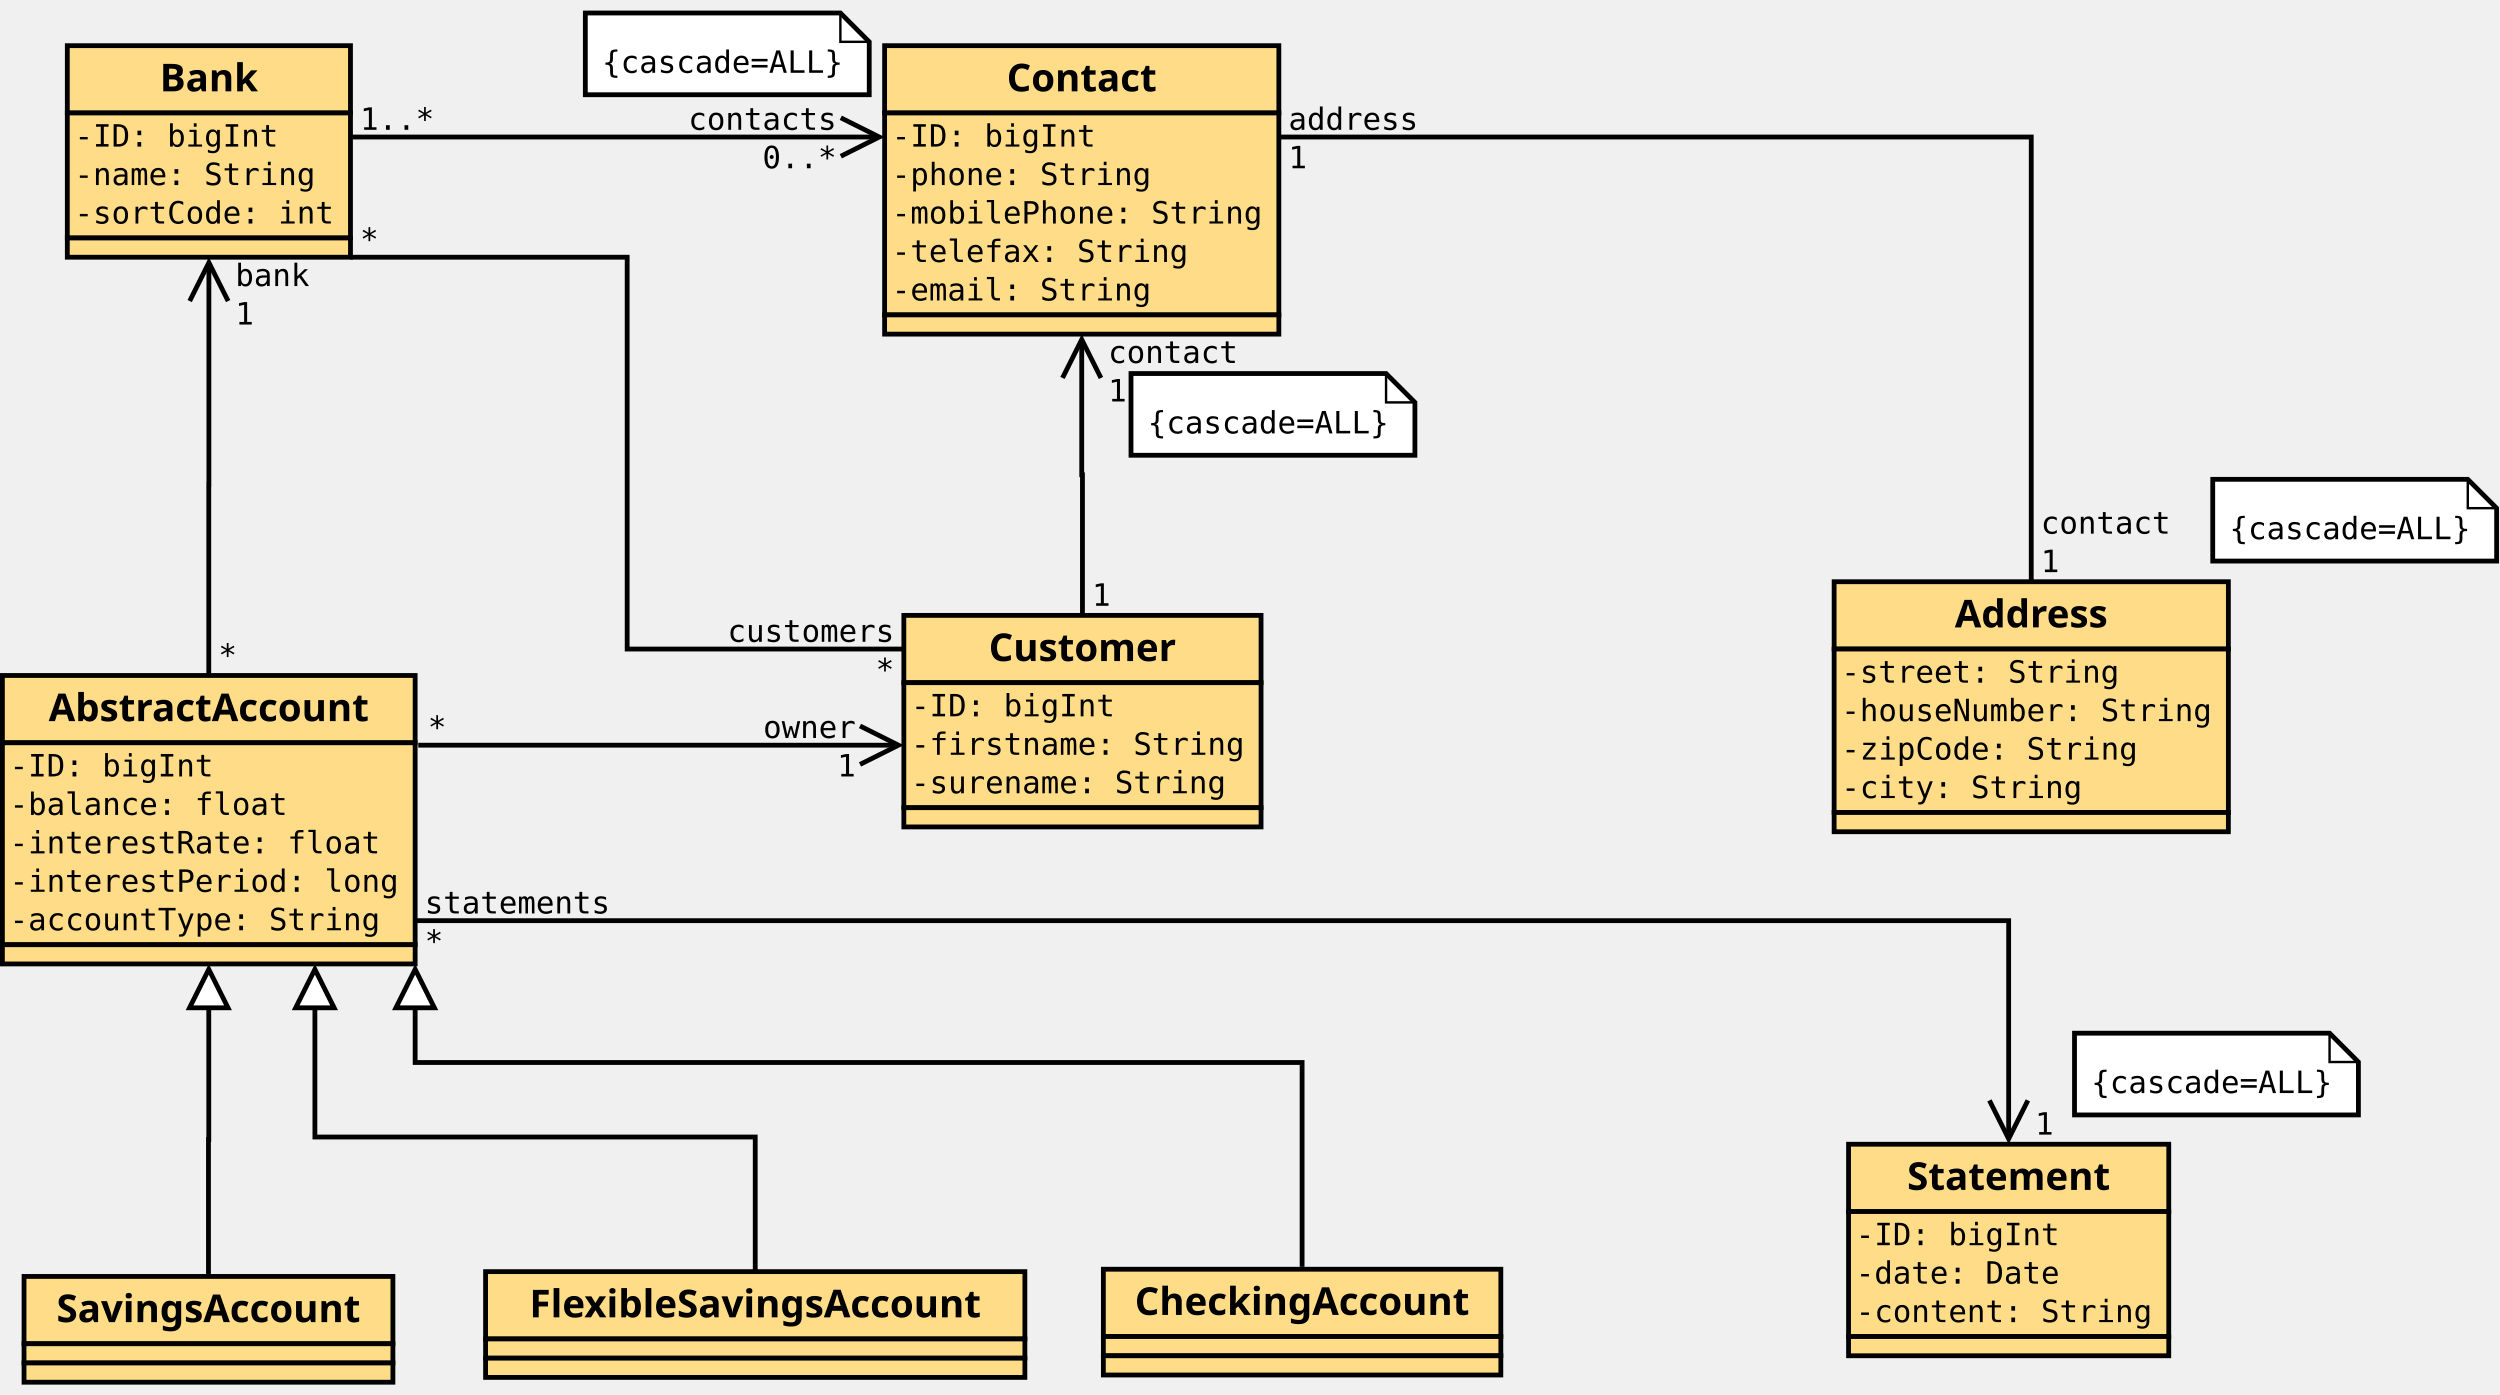
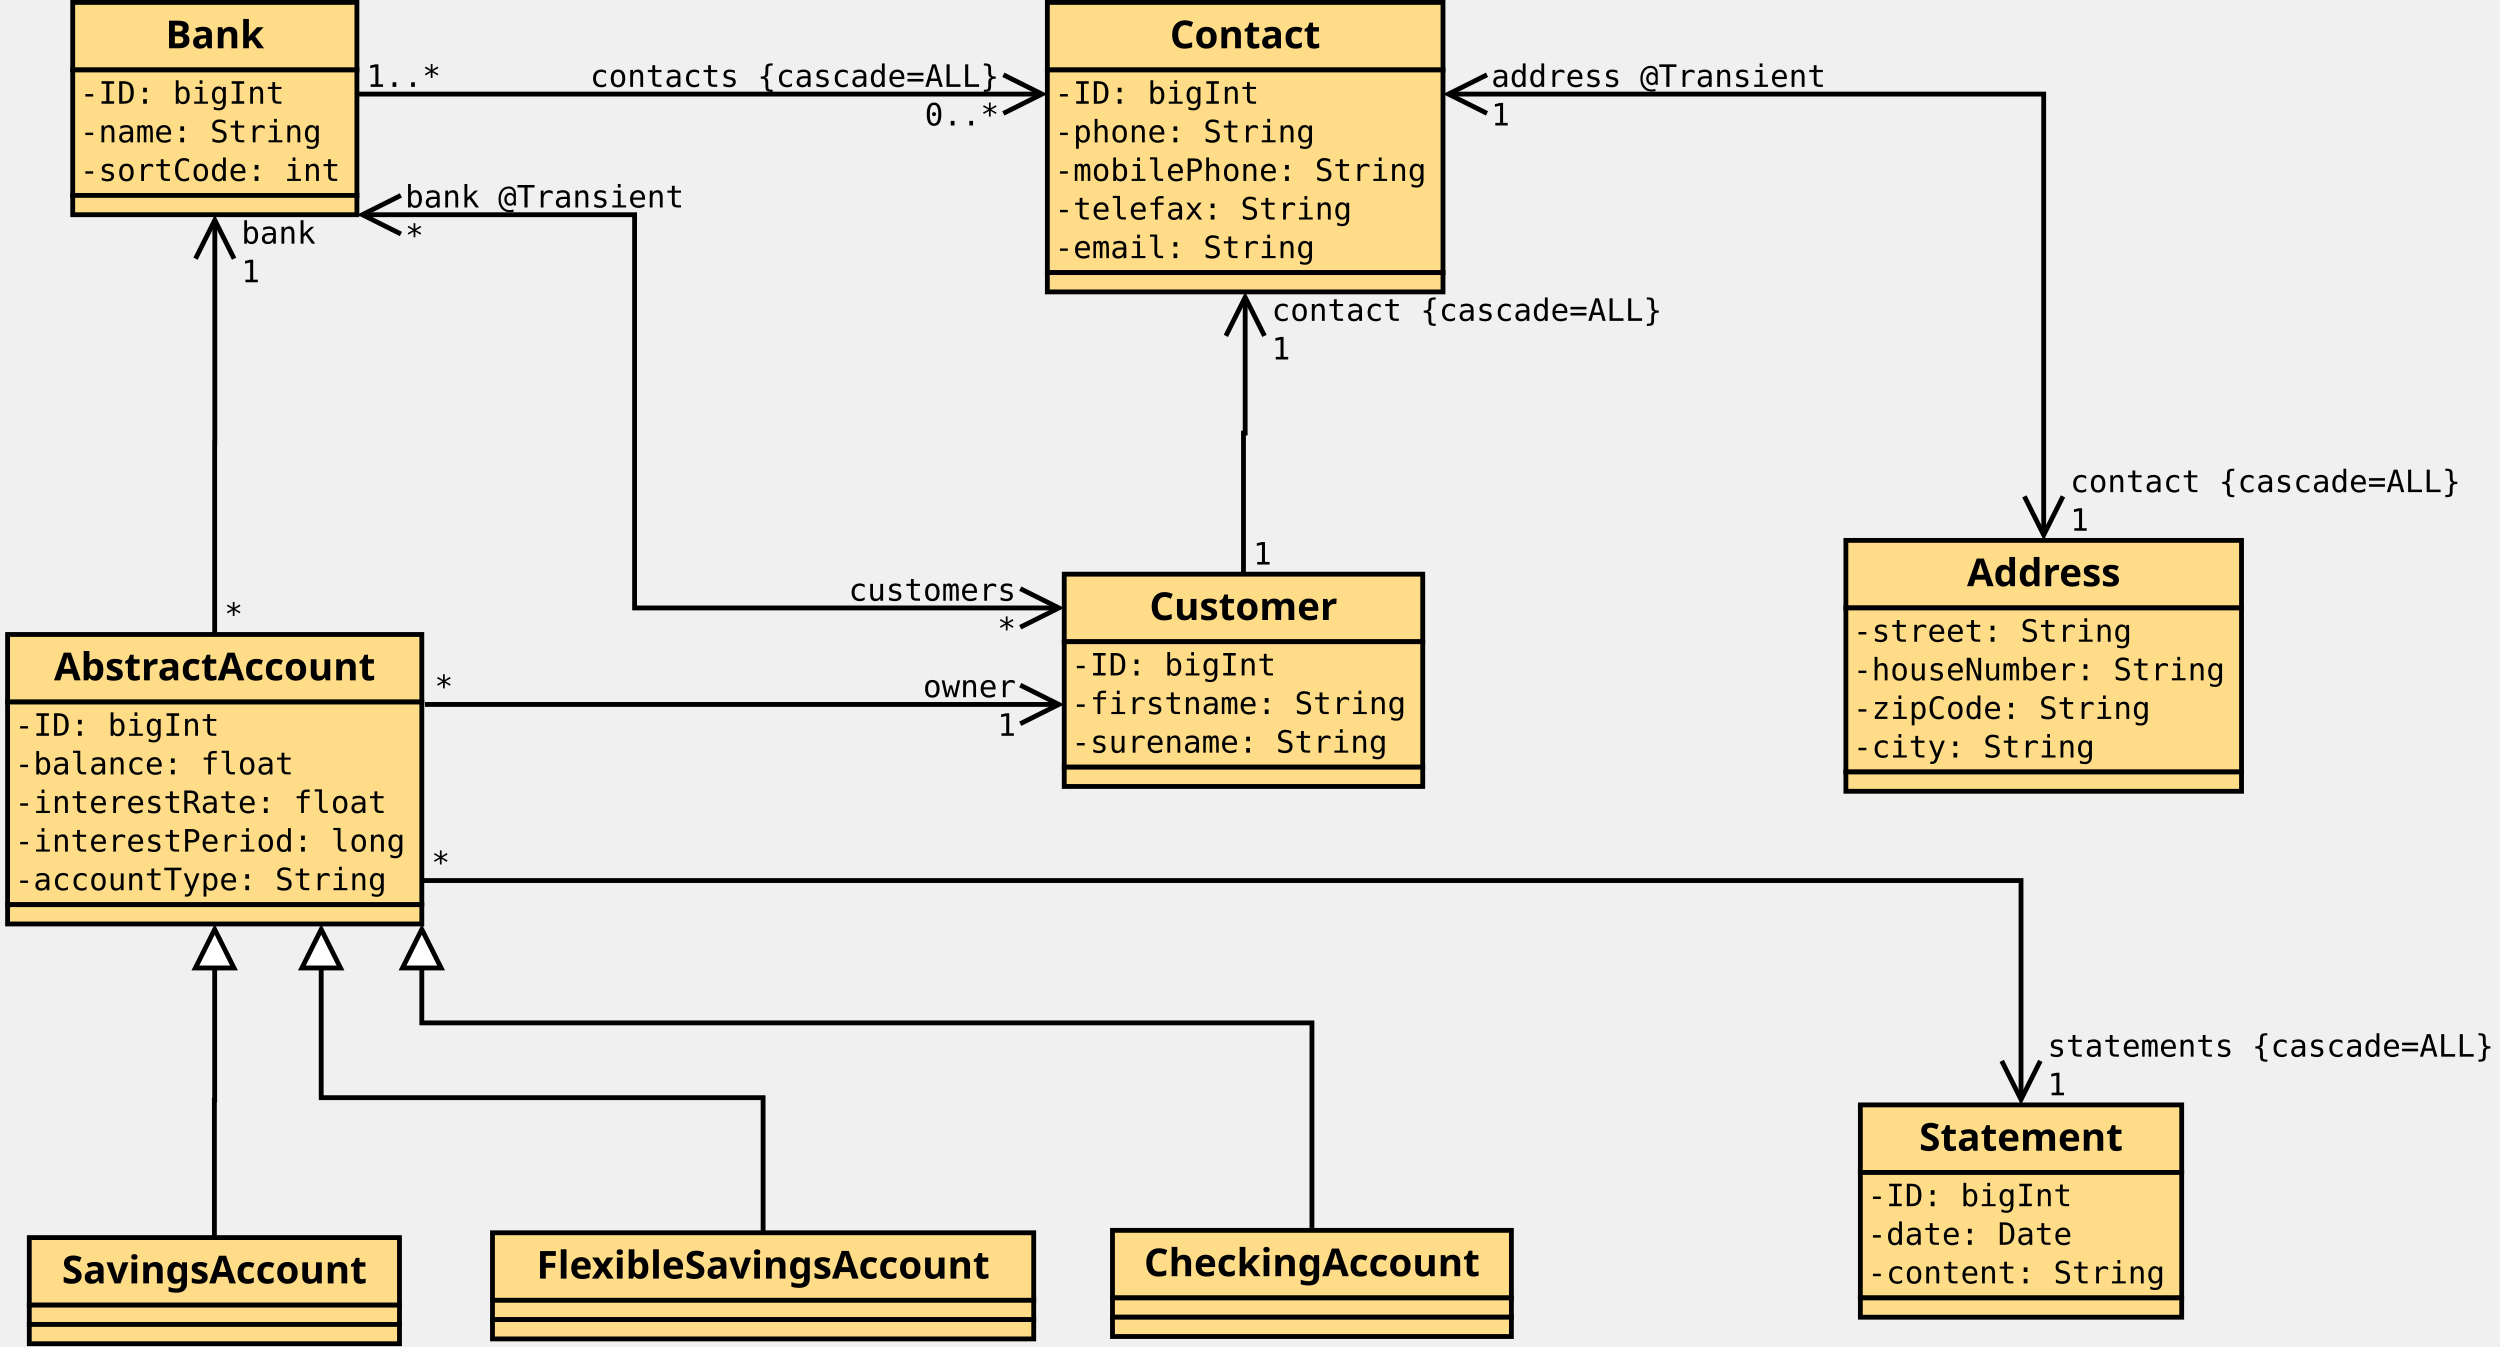
- <svg xmlns="http://www.w3.org/2000/svg" width="52cm" height="29cm" viewBox="151 99 1040 572">
+ <svg xmlns="http://www.w3.org/2000/svg" width="52cm" height="28cm" viewBox="151 113 1032 558">
  <g>
    <rect style="fill: #ffdd88" x="179" y="114" width="117.8" height="28" />
    <rect style="fill: none; fill-opacity:0; stroke-width: 2; stroke: #000000" x="179" y="114" width="117.8" height="28" />
    <text font-size="16" style="fill: #000000;text-anchor:middle;font-family:sans-serif;font-style:normal;font-weight:700" x="237.9" y="133">Bank</text>
    <rect style="fill: #ffdd88" x="179" y="142" width="117.8" height="52" />
    <rect style="fill: none; fill-opacity:0; stroke-width: 2; stroke: #000000" x="179" y="142" width="117.8" height="52" />
    <text font-size="12.8" style="fill: #000000;text-anchor:start;font-family:monospace;font-style:normal;font-weight:normal" x="182" y="156">-ID: bigInt</text>
    <text font-size="12.8" style="fill: #000000;text-anchor:start;font-family:monospace;font-style:normal;font-weight:normal" x="182" y="172">-name: String</text>
    <text font-size="12.8" style="fill: #000000;text-anchor:start;font-family:monospace;font-style:normal;font-weight:normal" x="182" y="188">-sortCode: int</text>
    <rect style="fill: #ffdd88" x="179" y="194" width="117.8" height="8" />
    <rect style="fill: none; fill-opacity:0; stroke-width: 2; stroke: #000000" x="179" y="194" width="117.8" height="8" />
  </g>
  <g>
-     <rect style="fill: #ffdd88" x="519" y="114" width="164" height="28" />
-     <rect style="fill: none; fill-opacity:0; stroke-width: 2; stroke: #000000" x="519" y="114" width="164" height="28" />
-     <text font-size="16" style="fill: #000000;text-anchor:middle;font-family:sans-serif;font-style:normal;font-weight:700" x="601" y="133">Contact</text>
-     <rect style="fill: #ffdd88" x="519" y="142" width="164" height="84" />
-     <rect style="fill: none; fill-opacity:0; stroke-width: 2; stroke: #000000" x="519" y="142" width="164" height="84" />
-     <text font-size="12.8" style="fill: #000000;text-anchor:start;font-family:monospace;font-style:normal;font-weight:normal" x="522" y="156">-ID: bigInt</text>
-     <text font-size="12.8" style="fill: #000000;text-anchor:start;font-family:monospace;font-style:normal;font-weight:normal" x="522" y="172">-phone: String</text>
-     <text font-size="12.8" style="fill: #000000;text-anchor:start;font-family:monospace;font-style:normal;font-weight:normal" x="522" y="188">-mobilePhone: String</text>
-     <text font-size="12.8" style="fill: #000000;text-anchor:start;font-family:monospace;font-style:normal;font-weight:normal" x="522" y="204">-telefax: String</text>
-     <text font-size="12.8" style="fill: #000000;text-anchor:start;font-family:monospace;font-style:normal;font-weight:normal" x="522" y="220">-email: String</text>
-     <rect style="fill: #ffdd88" x="519" y="226" width="164" height="8" />
-     <rect style="fill: none; fill-opacity:0; stroke-width: 2; stroke: #000000" x="519" y="226" width="164" height="8" />
+     <rect style="fill: #ffdd88" x="583" y="114" width="164" height="28" />
+     <rect style="fill: none; fill-opacity:0; stroke-width: 2; stroke: #000000" x="583" y="114" width="164" height="28" />
+     <text font-size="16" style="fill: #000000;text-anchor:middle;font-family:sans-serif;font-style:normal;font-weight:700" x="665" y="133">Contact</text>
+     <rect style="fill: #ffdd88" x="583" y="142" width="164" height="84" />
+     <rect style="fill: none; fill-opacity:0; stroke-width: 2; stroke: #000000" x="583" y="142" width="164" height="84" />
+     <text font-size="12.8" style="fill: #000000;text-anchor:start;font-family:monospace;font-style:normal;font-weight:normal" x="586" y="156">-ID: bigInt</text>
+     <text font-size="12.8" style="fill: #000000;text-anchor:start;font-family:monospace;font-style:normal;font-weight:normal" x="586" y="172">-phone: String</text>
+     <text font-size="12.8" style="fill: #000000;text-anchor:start;font-family:monospace;font-style:normal;font-weight:normal" x="586" y="188">-mobilePhone: String</text>
+     <text font-size="12.8" style="fill: #000000;text-anchor:start;font-family:monospace;font-style:normal;font-weight:normal" x="586" y="204">-telefax: String</text>
+     <text font-size="12.8" style="fill: #000000;text-anchor:start;font-family:monospace;font-style:normal;font-weight:normal" x="586" y="220">-email: String</text>
+     <rect style="fill: #ffdd88" x="583" y="226" width="164" height="8" />
+     <rect style="fill: none; fill-opacity:0; stroke-width: 2; stroke: #000000" x="583" y="226" width="164" height="8" />
  </g>
  <g>
    <rect style="fill: #ffdd88" x="152" y="376" width="171.7" height="28" />
    <rect style="fill: none; fill-opacity:0; stroke-width: 2; stroke: #000000" x="152" y="376" width="171.7" height="28" />
    <text font-size="16" style="fill: #000000;text-anchor:middle;font-family:sans-serif;font-style:normal;font-weight:700" x="237.85" y="395">AbstractAccount</text>
    <rect style="fill: #ffdd88" x="152" y="404" width="171.7" height="84" />
    <rect style="fill: none; fill-opacity:0; stroke-width: 2; stroke: #000000" x="152" y="404" width="171.7" height="84" />
    <text font-size="12.8" style="fill: #000000;text-anchor:start;font-family:monospace;font-style:normal;font-weight:normal" x="155" y="418">-ID: bigInt</text>
    <text font-size="12.8" style="fill: #000000;text-anchor:start;font-family:monospace;font-style:normal;font-weight:normal" x="155" y="434">-balance: float</text>
    <text font-size="12.8" style="fill: #000000;text-anchor:start;font-family:monospace;font-style:normal;font-weight:normal" x="155" y="450">-interestRate: float</text>
    <text font-size="12.8" style="fill: #000000;text-anchor:start;font-family:monospace;font-style:normal;font-weight:normal" x="155" y="466">-interestPeriod: long</text>
    <text font-size="12.8" style="fill: #000000;text-anchor:start;font-family:monospace;font-style:normal;font-weight:normal" x="155" y="482">-accountType: String</text>
    <rect style="fill: #ffdd88" x="152" y="488" width="171.7" height="8" />
    <rect style="fill: none; fill-opacity:0; stroke-width: 2; stroke: #000000" x="152" y="488" width="171.7" height="8" />
  </g>
  <g>
-     <rect style="fill: #ffdd88" x="527" y="351" width="148.6" height="28" />
-     <rect style="fill: none; fill-opacity:0; stroke-width: 2; stroke: #000000" x="527" y="351" width="148.6" height="28" />
-     <text font-size="16" style="fill: #000000;text-anchor:middle;font-family:sans-serif;font-style:normal;font-weight:700" x="601.3" y="370">Customer</text>
-     <rect style="fill: #ffdd88" x="527" y="379" width="148.6" height="52" />
-     <rect style="fill: none; fill-opacity:0; stroke-width: 2; stroke: #000000" x="527" y="379" width="148.6" height="52" />
-     <text font-size="12.8" style="fill: #000000;text-anchor:start;font-family:monospace;font-style:normal;font-weight:normal" x="530" y="393">-ID: bigInt</text>
-     <text font-size="12.8" style="fill: #000000;text-anchor:start;font-family:monospace;font-style:normal;font-weight:normal" x="530" y="409">-firstname: String</text>
-     <text font-size="12.8" style="fill: #000000;text-anchor:start;font-family:monospace;font-style:normal;font-weight:normal" x="530" y="425">-surename: String</text>
-     <rect style="fill: #ffdd88" x="527" y="431" width="148.6" height="8" />
-     <rect style="fill: none; fill-opacity:0; stroke-width: 2; stroke: #000000" x="527" y="431" width="148.6" height="8" />
+     <rect style="fill: #ffdd88" x="590" y="351" width="148.6" height="28" />
+     <rect style="fill: none; fill-opacity:0; stroke-width: 2; stroke: #000000" x="590" y="351" width="148.6" height="28" />
+     <text font-size="16" style="fill: #000000;text-anchor:middle;font-family:sans-serif;font-style:normal;font-weight:700" x="664.3" y="370">Customer</text>
+     <rect style="fill: #ffdd88" x="590" y="379" width="148.6" height="52" />
+     <rect style="fill: none; fill-opacity:0; stroke-width: 2; stroke: #000000" x="590" y="379" width="148.6" height="52" />
+     <text font-size="12.8" style="fill: #000000;text-anchor:start;font-family:monospace;font-style:normal;font-weight:normal" x="593" y="393">-ID: bigInt</text>
+     <text font-size="12.8" style="fill: #000000;text-anchor:start;font-family:monospace;font-style:normal;font-weight:normal" x="593" y="409">-firstname: String</text>
+     <text font-size="12.8" style="fill: #000000;text-anchor:start;font-family:monospace;font-style:normal;font-weight:normal" x="593" y="425">-surename: String</text>
+     <rect style="fill: #ffdd88" x="590" y="431" width="148.6" height="8" />
+     <rect style="fill: none; fill-opacity:0; stroke-width: 2; stroke: #000000" x="590" y="431" width="148.6" height="8" />
  </g>
  <g>
    <rect style="fill: #ffdd88" x="914" y="337" width="164" height="28" />
    <rect style="fill: none; fill-opacity:0; stroke-width: 2; stroke: #000000" x="914" y="337" width="164" height="28" />
    <text font-size="16" style="fill: #000000;text-anchor:middle;font-family:sans-serif;font-style:normal;font-weight:700" x="996" y="356">Address</text>
    <rect style="fill: #ffdd88" x="914" y="365" width="164" height="68" />
    <rect style="fill: none; fill-opacity:0; stroke-width: 2; stroke: #000000" x="914" y="365" width="164" height="68" />
    <text font-size="12.8" style="fill: #000000;text-anchor:start;font-family:monospace;font-style:normal;font-weight:normal" x="917" y="379">-street: String</text>
    <text font-size="12.8" style="fill: #000000;text-anchor:start;font-family:monospace;font-style:normal;font-weight:normal" x="917" y="395">-houseNumber: String</text>
    <text font-size="12.8" style="fill: #000000;text-anchor:start;font-family:monospace;font-style:normal;font-weight:normal" x="917" y="411">-zipCode: String</text>
    <text font-size="12.8" style="fill: #000000;text-anchor:start;font-family:monospace;font-style:normal;font-weight:normal" x="917" y="427">-city: String</text>
    <rect style="fill: #ffdd88" x="914" y="433" width="164" height="8" />
    <rect style="fill: none; fill-opacity:0; stroke-width: 2; stroke: #000000" x="914" y="433" width="164" height="8" />
  </g>
  <g>
    <rect style="fill: #ffdd88" x="920" y="571" width="133.2" height="28" />
    <rect style="fill: none; fill-opacity:0; stroke-width: 2; stroke: #000000" x="920" y="571" width="133.2" height="28" />
    <text font-size="16" style="fill: #000000;text-anchor:middle;font-family:sans-serif;font-style:normal;font-weight:700" x="986.6" y="590">Statement</text>
    <rect style="fill: #ffdd88" x="920" y="599" width="133.2" height="52" />
    <rect style="fill: none; fill-opacity:0; stroke-width: 2; stroke: #000000" x="920" y="599" width="133.2" height="52" />
    <text font-size="12.8" style="fill: #000000;text-anchor:start;font-family:monospace;font-style:normal;font-weight:normal" x="923" y="613">-ID: bigInt</text>
    <text font-size="12.8" style="fill: #000000;text-anchor:start;font-family:monospace;font-style:normal;font-weight:normal" x="923" y="629">-date: Date</text>
    <text font-size="12.8" style="fill: #000000;text-anchor:start;font-family:monospace;font-style:normal;font-weight:normal" x="923" y="645">-content: String</text>
    <rect style="fill: #ffdd88" x="920" y="651" width="133.2" height="8" />
    <rect style="fill: none; fill-opacity:0; stroke-width: 2; stroke: #000000" x="920" y="651" width="133.2" height="8" />
  </g>
  <g>
    <rect style="fill: #ffdd88" x="161" y="626" width="153.45" height="28" />
    <rect style="fill: none; fill-opacity:0; stroke-width: 2; stroke: #000000" x="161" y="626" width="153.45" height="28" />
    <text font-size="16" style="fill: #000000;text-anchor:middle;font-family:sans-serif;font-style:normal;font-weight:700" x="237.725" y="645">SavingsAccount</text>
    <rect style="fill: #ffdd88" x="161" y="654" width="153.45" height="8" />
    <rect style="fill: none; fill-opacity:0; stroke-width: 2; stroke: #000000" x="161" y="654" width="153.45" height="8" />
    <rect style="fill: #ffdd88" x="161" y="662" width="153.45" height="8" />
    <rect style="fill: none; fill-opacity:0; stroke-width: 2; stroke: #000000" x="161" y="662" width="153.45" height="8" />
  </g>
  <g>
    <rect style="fill: #ffdd88" x="353" y="624" width="224.35" height="28" />
    <rect style="fill: none; fill-opacity:0; stroke-width: 2; stroke: #000000" x="353" y="624" width="224.35" height="28" />
    <text font-size="16" style="fill: #000000;text-anchor:middle;font-family:sans-serif;font-style:normal;font-weight:700" x="465.175" y="643">FlexibleSavingsAccount</text>
    <rect style="fill: #ffdd88" x="353" y="652" width="224.35" height="8" />
    <rect style="fill: none; fill-opacity:0; stroke-width: 2; stroke: #000000" x="353" y="652" width="224.35" height="8" />
    <rect style="fill: #ffdd88" x="353" y="660" width="224.35" height="8" />
    <rect style="fill: none; fill-opacity:0; stroke-width: 2; stroke: #000000" x="353" y="660" width="224.35" height="8" />
  </g>
  <g>
    <rect style="fill: #ffdd88" x="610" y="623" width="165.35" height="28" />
    <rect style="fill: none; fill-opacity:0; stroke-width: 2; stroke: #000000" x="610" y="623" width="165.35" height="28" />
    <text font-size="16" style="fill: #000000;text-anchor:middle;font-family:sans-serif;font-style:normal;font-weight:700" x="692.675" y="642">CheckingAccount</text>
    <rect style="fill: #ffdd88" x="610" y="651" width="165.35" height="8" />
    <rect style="fill: none; fill-opacity:0; stroke-width: 2; stroke: #000000" x="610" y="651" width="165.35" height="8" />
    <rect style="fill: #ffdd88" x="610" y="659" width="165.35" height="8" />
    <rect style="fill: none; fill-opacity:0; stroke-width: 2; stroke: #000000" x="610" y="659" width="165.35" height="8" />
  </g>
  <g>
    <polyline style="fill: none; fill-opacity:0; stroke-width: 2; stroke: #000000" points="237.85,514.236 237.85,569 237.725,569 237.725,626 " />
    <polygon style="fill: #ffffff" points="245.85,514.236 237.85,498.236 229.85,514.236 " />
    <polygon style="fill: none; fill-opacity:0; stroke-width: 2; stroke: #000000" points="245.85,514.236 237.85,498.236 229.85,514.236 " />
  </g>
  <g>
    <polyline style="fill: none; fill-opacity:0; stroke-width: 2; stroke: #000000" points="282,514.236 282,568 465.175,568 465.175,624 " />
    <polygon style="fill: #ffffff" points="290,514.236 282,498.236 274,514.236 " />
    <polygon style="fill: none; fill-opacity:0; stroke-width: 2; stroke: #000000" points="290,514.236 282,498.236 274,514.236 " />
  </g>
  <g>
    <polyline style="fill: none; fill-opacity:0; stroke-width: 2; stroke: #000000" points="323.7,514.236 323.7,537 692.675,537 692.675,621.995 " />
    <polygon style="fill: #ffffff" points="331.7,514.236 323.7,498.236 315.7,514.236 " />
    <polygon style="fill: none; fill-opacity:0; stroke-width: 2; stroke: #000000" points="331.7,514.236 323.7,498.236 315.7,514.236 " />
  </g>
  <g>
-     <polyline style="fill: none; fill-opacity:0; stroke-width: 2; stroke: #000000" points="601.3,351 601.3,292.5 601,292.5 601,238.472 " />
-     <polyline style="fill: none; fill-opacity:0; stroke-width: 2; stroke: #000000" points="609,252.236 601,236.236 593,252.236 " />
-     <text font-size="12.8" style="fill: #000000;text-anchor:middle;font-family:monospace;font-style:normal;font-weight:normal" x="601.15" y="289.5" />
-     <text font-size="12.8" style="fill: #000000;text-anchor:start;font-family:monospace;font-style:normal;font-weight:normal" x="605.3" y="347">1</text>
-     <text font-size="12.8" style="fill: #000000;text-anchor:start;font-family:monospace;font-style:normal;font-weight:normal" x="612" y="246"> contact</text>
-     <text font-size="12.8" style="fill: #000000;text-anchor:start;font-family:monospace;font-style:normal;font-weight:normal" x="612" y="262">1</text>
+     <polyline style="fill: none; fill-opacity:0; stroke-width: 2; stroke: #000000" points="664.3,351 664.3,292.5 665,292.5 665,238.472 " />
+     <polyline style="fill: none; fill-opacity:0; stroke-width: 2; stroke: #000000" points="673,252.236 665,236.236 657,252.236 " />
+     <text font-size="12.8" style="fill: #000000;text-anchor:middle;font-family:monospace;font-style:normal;font-weight:normal" x="664.65" y="289.5" />
+     <text font-size="12.8" style="fill: #000000;text-anchor:start;font-family:monospace;font-style:normal;font-weight:normal" x="668.3" y="347">1</text>
+     <text font-size="12.8" style="fill: #000000;text-anchor:start;font-family:monospace;font-style:normal;font-weight:normal" x="676" y="246"> contact {cascade=ALL}</text>
+     <text font-size="12.8" style="fill: #000000;text-anchor:start;font-family:monospace;font-style:normal;font-weight:normal" x="676" y="262">1</text>
  </g>
  <g>
-     <polyline style="fill: none; fill-opacity:0; stroke-width: 2; stroke: #000000" points="296.8,152 297.8,152 503,152 514.528,152 " />
-     <polyline style="fill: none; fill-opacity:0; stroke-width: 2; stroke: #000000" points="500.764,160 516.764,152 500.764,144 " />
-     <text font-size="12.8" style="fill: #000000;text-anchor:middle;font-family:monospace;font-style:normal;font-weight:normal" x="400.4" y="149" />
+     <polyline style="fill: none; fill-opacity:0; stroke-width: 2; stroke: #000000" points="296.8,152 297.8,152 567,152 578.528,152 " />
+     <polyline style="fill: none; fill-opacity:0; stroke-width: 2; stroke: #000000" points="564.764,160 580.764,152 564.764,144 " />
+     <text font-size="12.8" style="fill: #000000;text-anchor:middle;font-family:monospace;font-style:normal;font-weight:normal" x="432.4" y="149" />
    <text font-size="12.8" style="fill: #000000;text-anchor:start;font-family:monospace;font-style:normal;font-weight:normal" x="300.8" y="149">1..*</text>
-     <text font-size="12.8" style="fill: #000000;text-anchor:end;font-family:monospace;font-style:normal;font-weight:normal" x="499" y="149"> contacts</text>
-     <text font-size="12.8" style="fill: #000000;text-anchor:end;font-family:monospace;font-style:normal;font-weight:normal" x="499" y="165">0..*</text>
+     <text font-size="12.8" style="fill: #000000;text-anchor:end;font-family:monospace;font-style:normal;font-weight:normal" x="563" y="149"> contacts {cascade=ALL}</text>
+     <text font-size="12.8" style="fill: #000000;text-anchor:end;font-family:monospace;font-style:normal;font-weight:normal" x="563" y="165">0..*</text>
  </g>
  <g>
-     <polyline style="fill: none; fill-opacity:0; stroke-width: 2; stroke: #000000" points="996,337 996,152 683,152 " />
-     <text font-size="12.8" style="fill: #000000;text-anchor:middle;font-family:monospace;font-style:normal;font-weight:normal" x="839.5" y="149" />
-     <text font-size="12.8" style="fill: #000000;text-anchor:start;font-family:monospace;font-style:normal;font-weight:normal" x="1000" y="317"> contact</text>
-     <text font-size="12.8" style="fill: #000000;text-anchor:start;font-family:monospace;font-style:normal;font-weight:normal" x="1000" y="333">1</text>
-     <text font-size="12.8" style="fill: #000000;text-anchor:start;font-family:monospace;font-style:normal;font-weight:normal" x="687" y="149"> address</text>
-     <text font-size="12.8" style="fill: #000000;text-anchor:start;font-family:monospace;font-style:normal;font-weight:normal" x="687" y="165">1</text>
+     <polyline style="fill: none; fill-opacity:0; stroke-width: 2; stroke: #000000" points="996,332.528 996,152 751.472,152 " />
+     <polyline style="fill: none; fill-opacity:0; stroke-width: 2; stroke: #000000" points="988,318.764 996,334.764 1004,318.764 " />
+     <polyline style="fill: none; fill-opacity:0; stroke-width: 2; stroke: #000000" points="765.236,144 749.236,152 765.236,160 " />
+     <text font-size="12.8" style="fill: #000000;text-anchor:middle;font-family:monospace;font-style:normal;font-weight:normal" x="871.5" y="149" />
+     <text font-size="12.8" style="fill: #000000;text-anchor:start;font-family:monospace;font-style:normal;font-weight:normal" x="1007" y="317"> contact {cascade=ALL}</text>
+     <text font-size="12.8" style="fill: #000000;text-anchor:start;font-family:monospace;font-style:normal;font-weight:normal" x="1007" y="333">1</text>
+     <text font-size="12.8" style="fill: #000000;text-anchor:start;font-family:monospace;font-style:normal;font-weight:normal" x="767" y="149"> address @Transient</text>
+     <text font-size="12.8" style="fill: #000000;text-anchor:start;font-family:monospace;font-style:normal;font-weight:normal" x="767" y="165">1</text>
  </g>
  <g>
    <polyline style="fill: none; fill-opacity:0; stroke-width: 2; stroke: #000000" points="986.6,566.528 986.6,478 323.7,478 " />
    <polyline style="fill: none; fill-opacity:0; stroke-width: 2; stroke: #000000" points="978.6,552.764 986.6,568.764 994.6,552.764 " />
    <text font-size="12.8" style="fill: #000000;text-anchor:middle;font-family:monospace;font-style:normal;font-weight:normal" x="655.15" y="475" />
+     <text font-size="12.8" style="fill: #000000;text-anchor:start;font-family:monospace;font-style:normal;font-weight:normal" x="997.6" y="551"> statements {cascade=ALL}</text>
    <text font-size="12.8" style="fill: #000000;text-anchor:start;font-family:monospace;font-style:normal;font-weight:normal" x="997.6" y="567">1</text>
-     <text font-size="12.8" style="fill: #000000;text-anchor:start;font-family:monospace;font-style:normal;font-weight:normal" x="327.7" y="475"> statements</text>
-     <text font-size="12.8" style="fill: #000000;text-anchor:start;font-family:monospace;font-style:normal;font-weight:normal" x="327.7" y="491">*</text>
+     <text font-size="12.8" style="fill: #000000;text-anchor:start;font-family:monospace;font-style:normal;font-weight:normal" x="327.7" y="475">*</text>
  </g>
  <g>
    <polyline style="fill: none; fill-opacity:0; stroke-width: 2; stroke: #000000" points="237.9,206.472 237.9,296.5 237.85,296.5 237.85,376 " />
    <polyline style="fill: none; fill-opacity:0; stroke-width: 2; stroke: #000000" points="245.9,220.236 237.9,204.236 229.9,220.236 " />
    <text font-size="12.8" style="fill: #000000;text-anchor:middle;font-family:monospace;font-style:normal;font-weight:normal" x="237.875" y="293.5" />
    <text font-size="12.8" style="fill: #000000;text-anchor:start;font-family:monospace;font-style:normal;font-weight:normal" x="248.9" y="214"> bank</text>
    <text font-size="12.8" style="fill: #000000;text-anchor:start;font-family:monospace;font-style:normal;font-weight:normal" x="248.9" y="230">1</text>
    <text font-size="12.8" style="fill: #000000;text-anchor:start;font-family:monospace;font-style:normal;font-weight:normal" x="241.85" y="372">*</text>
  </g>
  <g>
-     <polyline style="fill: none; fill-opacity:0; stroke-width: 2; stroke: #000000" points="296.8,202 411.9,202 411.9,365 527,365 " />
+     <polyline style="fill: none; fill-opacity:0; stroke-width: 2; stroke: #000000" points="301.272,202 411.9,202 411.9,365 585.528,365 " />
+     <polyline style="fill: none; fill-opacity:0; stroke-width: 2; stroke: #000000" points="315.036,194 299.036,202 315.036,210 " />
+     <polyline style="fill: none; fill-opacity:0; stroke-width: 2; stroke: #000000" points="571.764,373 587.764,365 571.764,357 " />
    <text font-size="12.8" style="fill: #000000;text-anchor:start;font-family:monospace;font-style:normal;font-weight:normal" x="413.9" y="280.5" />
-     <text font-size="12.8" style="fill: #000000;text-anchor:start;font-family:monospace;font-style:normal;font-weight:normal" x="300.8" y="199">*</text>
-     <text font-size="12.8" style="fill: #000000;text-anchor:end;font-family:monospace;font-style:normal;font-weight:normal" x="523" y="362"> customers</text>
-     <text font-size="12.8" style="fill: #000000;text-anchor:end;font-family:monospace;font-style:normal;font-weight:normal" x="523" y="378">*</text>
+     <text font-size="12.8" style="fill: #000000;text-anchor:start;font-family:monospace;font-style:normal;font-weight:normal" x="316.8" y="199"> bank @Transient</text>
+     <text font-size="12.8" style="fill: #000000;text-anchor:start;font-family:monospace;font-style:normal;font-weight:normal" x="316.8" y="215">*</text>
+     <text font-size="12.8" style="fill: #000000;text-anchor:end;font-family:monospace;font-style:normal;font-weight:normal" x="570" y="362"> customers</text>
+     <text font-size="12.8" style="fill: #000000;text-anchor:end;font-family:monospace;font-style:normal;font-weight:normal" x="570" y="378">*</text>
  </g>
  <g>
-     <polygon style="fill: #ffffff" points="394.5,100.4 500.6,100.4 512.6,112.4 512.6,134.4 394.5,134.4 " />
-     <polygon style="fill: none; fill-opacity:0; stroke-width: 2; stroke: #000000" points="394.5,100.4 500.6,100.4 512.6,112.4 512.6,134.4 394.5,134.4 " />
-     <polyline style="fill: none; fill-opacity:0; stroke-width: 1; stroke: #000000" points="500.6,100.4 500.6,112.4 512.6,112.4 " />
-     <text font-size="12.8" style="fill: #000000;text-anchor:start;font-family:monospace;font-style:normal;font-weight:normal" x="401.5" y="125.3">
-       <tspan x="401.5" y="125.3">{cascade=ALL}</tspan>
-     </text>
-   </g>
-   <g>
-     <polyline style="fill: none; fill-opacity:0; stroke-width: 2; stroke: #000000" points="325,405 426,405 426,405 522.528,405 " />
-     <polyline style="fill: none; fill-opacity:0; stroke-width: 2; stroke: #000000" points="508.764,413 524.764,405 508.764,397 " />
+     <polyline style="fill: none; fill-opacity:0; stroke-width: 2; stroke: #000000" points="325,405 426,405 426,405 585.528,405 " />
+     <polyline style="fill: none; fill-opacity:0; stroke-width: 2; stroke: #000000" points="571.764,413 587.764,405 571.764,397 " />
    <text font-size="12.8" style="fill: #000000;text-anchor:middle;font-family:monospace;font-style:normal;font-weight:normal" x="426" y="402" />
    <text font-size="12.8" style="fill: #000000;text-anchor:start;font-family:monospace;font-style:normal;font-weight:normal" x="329" y="402">*</text>
-     <text font-size="12.8" style="fill: #000000;text-anchor:end;font-family:monospace;font-style:normal;font-weight:normal" x="507" y="402"> owner</text>
-     <text font-size="12.8" style="fill: #000000;text-anchor:end;font-family:monospace;font-style:normal;font-weight:normal" x="507" y="418">1</text>
-   </g>
-   <g>
-     <polygon style="fill: #ffffff" points="621.5,250.4 727.6,250.4 739.6,262.4 739.6,284.4 621.5,284.4 " />
-     <polygon style="fill: none; fill-opacity:0; stroke-width: 2; stroke: #000000" points="621.5,250.4 727.6,250.4 739.6,262.4 739.6,284.4 621.5,284.4 " />
-     <polyline style="fill: none; fill-opacity:0; stroke-width: 1; stroke: #000000" points="727.6,250.4 727.6,262.4 739.6,262.4 " />
-     <text font-size="12.8" style="fill: #000000;text-anchor:start;font-family:monospace;font-style:normal;font-weight:normal" x="628.5" y="275.3">
-       <tspan x="628.5" y="275.3">{cascade=ALL}</tspan>
-     </text>
-   </g>
-   <g>
-     <polygon style="fill: #ffffff" points="1014,524.8 1120.1,524.8 1132.1,536.8 1132.1,558.8 1014,558.8 " />
-     <polygon style="fill: none; fill-opacity:0; stroke-width: 2; stroke: #000000" points="1014,524.8 1120.1,524.8 1132.1,536.8 1132.1,558.8 1014,558.8 " />
-     <polyline style="fill: none; fill-opacity:0; stroke-width: 1; stroke: #000000" points="1120.1,524.8 1120.1,536.8 1132.1,536.8 " />
-     <text font-size="12.8" style="fill: #000000;text-anchor:start;font-family:monospace;font-style:normal;font-weight:normal" x="1021" y="549.7">
-       <tspan x="1021" y="549.7">{cascade=ALL}</tspan>
-     </text>
-   </g>
-   <g>
-     <polygon style="fill: #ffffff" points="1071.5,294.4 1177.6,294.4 1189.6,306.4 1189.6,328.4 1071.5,328.4 " />
-     <polygon style="fill: none; fill-opacity:0; stroke-width: 2; stroke: #000000" points="1071.5,294.4 1177.6,294.4 1189.6,306.4 1189.6,328.4 1071.5,328.4 " />
-     <polyline style="fill: none; fill-opacity:0; stroke-width: 1; stroke: #000000" points="1177.6,294.4 1177.6,306.4 1189.6,306.4 " />
-     <text font-size="12.8" style="fill: #000000;text-anchor:start;font-family:monospace;font-style:normal;font-weight:normal" x="1078.5" y="319.3">
-       <tspan x="1078.5" y="319.3">{cascade=ALL}</tspan>
-     </text>
+     <text font-size="12.8" style="fill: #000000;text-anchor:end;font-family:monospace;font-style:normal;font-weight:normal" x="570" y="402"> owner</text>
+     <text font-size="12.8" style="fill: #000000;text-anchor:end;font-family:monospace;font-style:normal;font-weight:normal" x="570" y="418">1</text>
  </g>
</svg>
